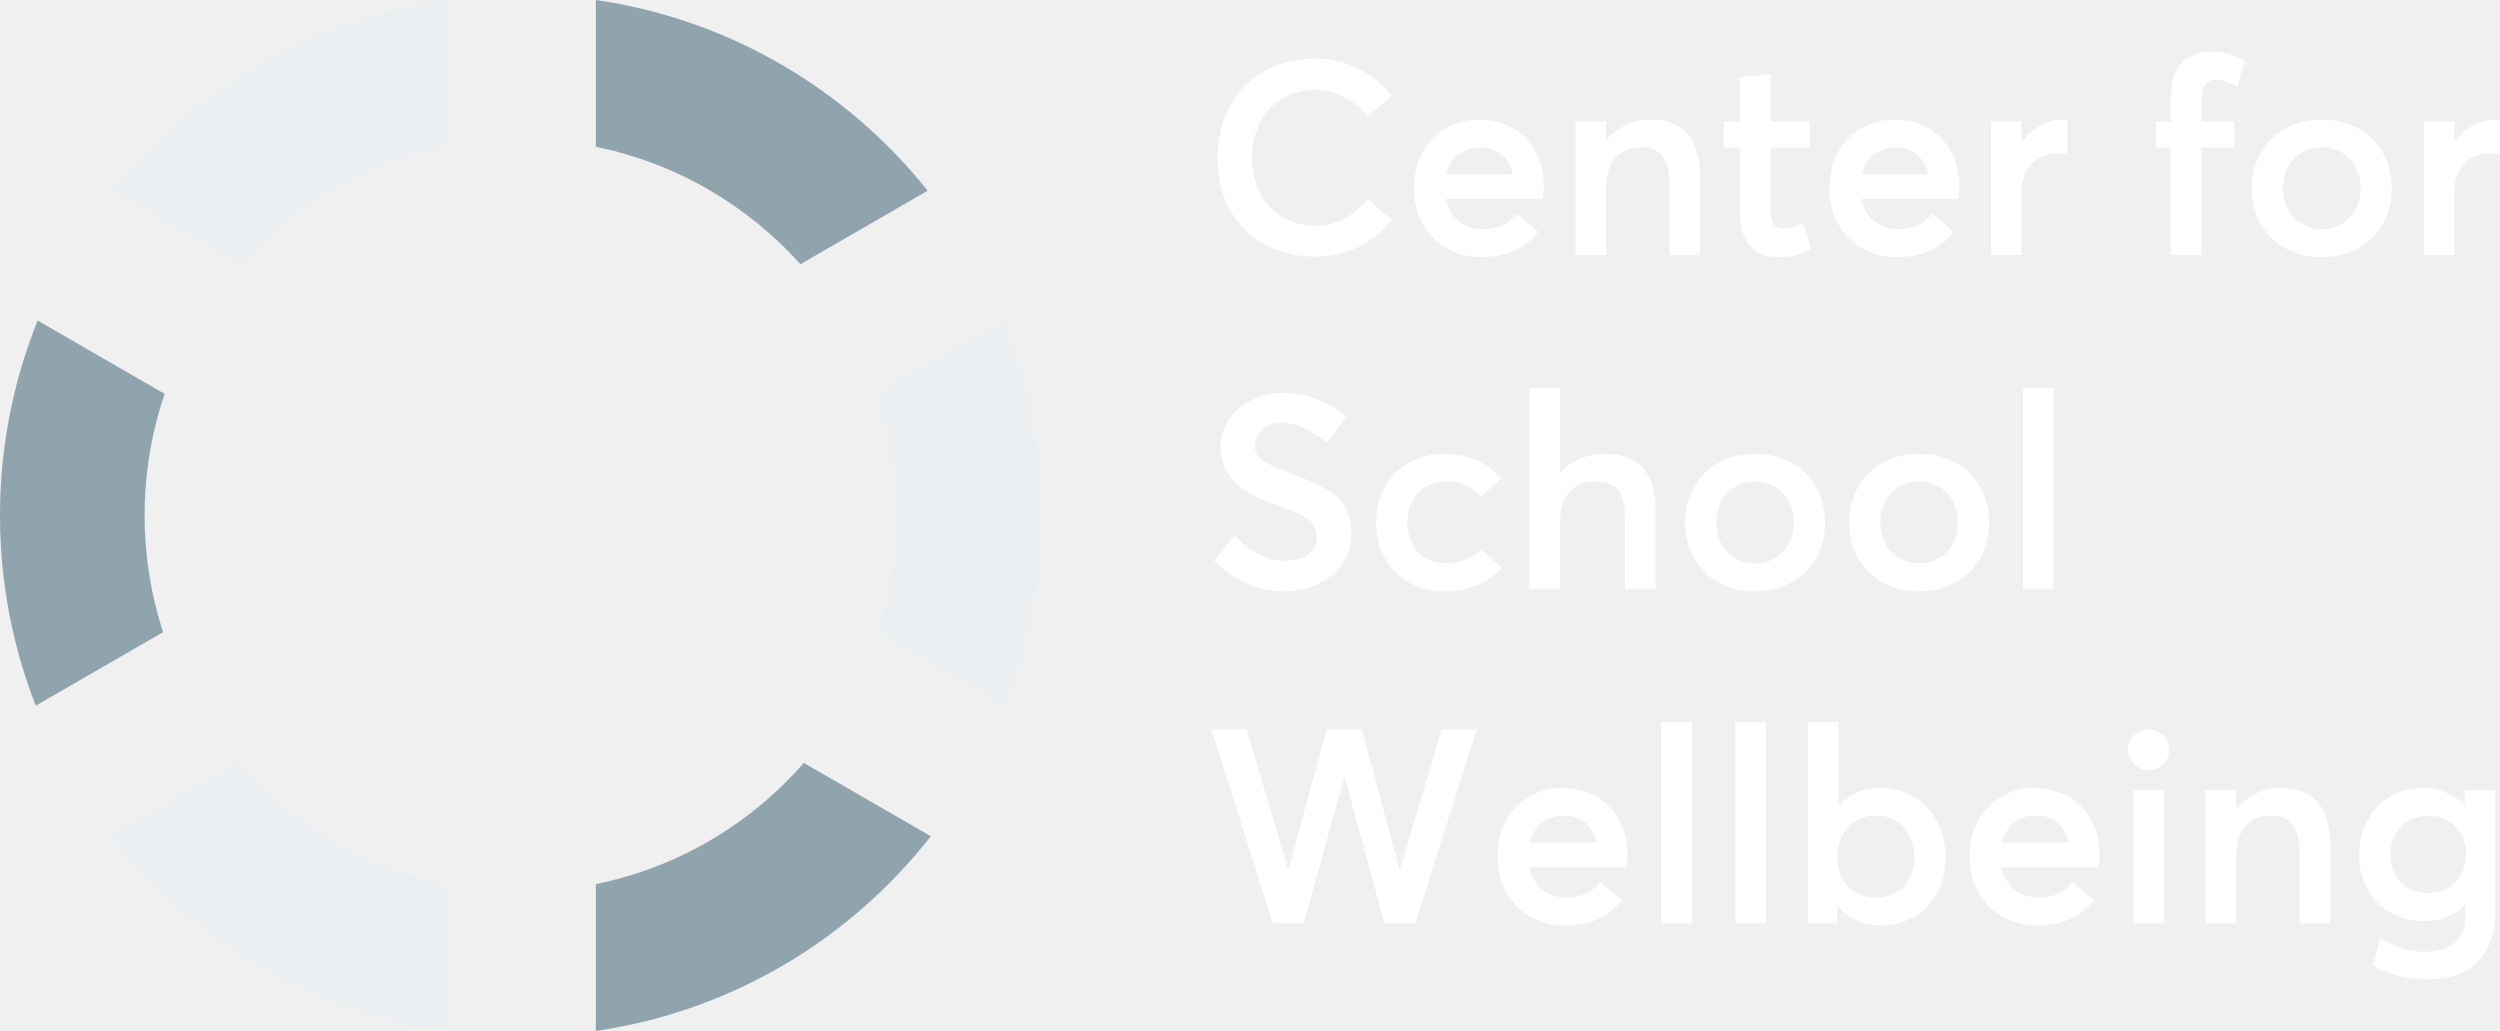
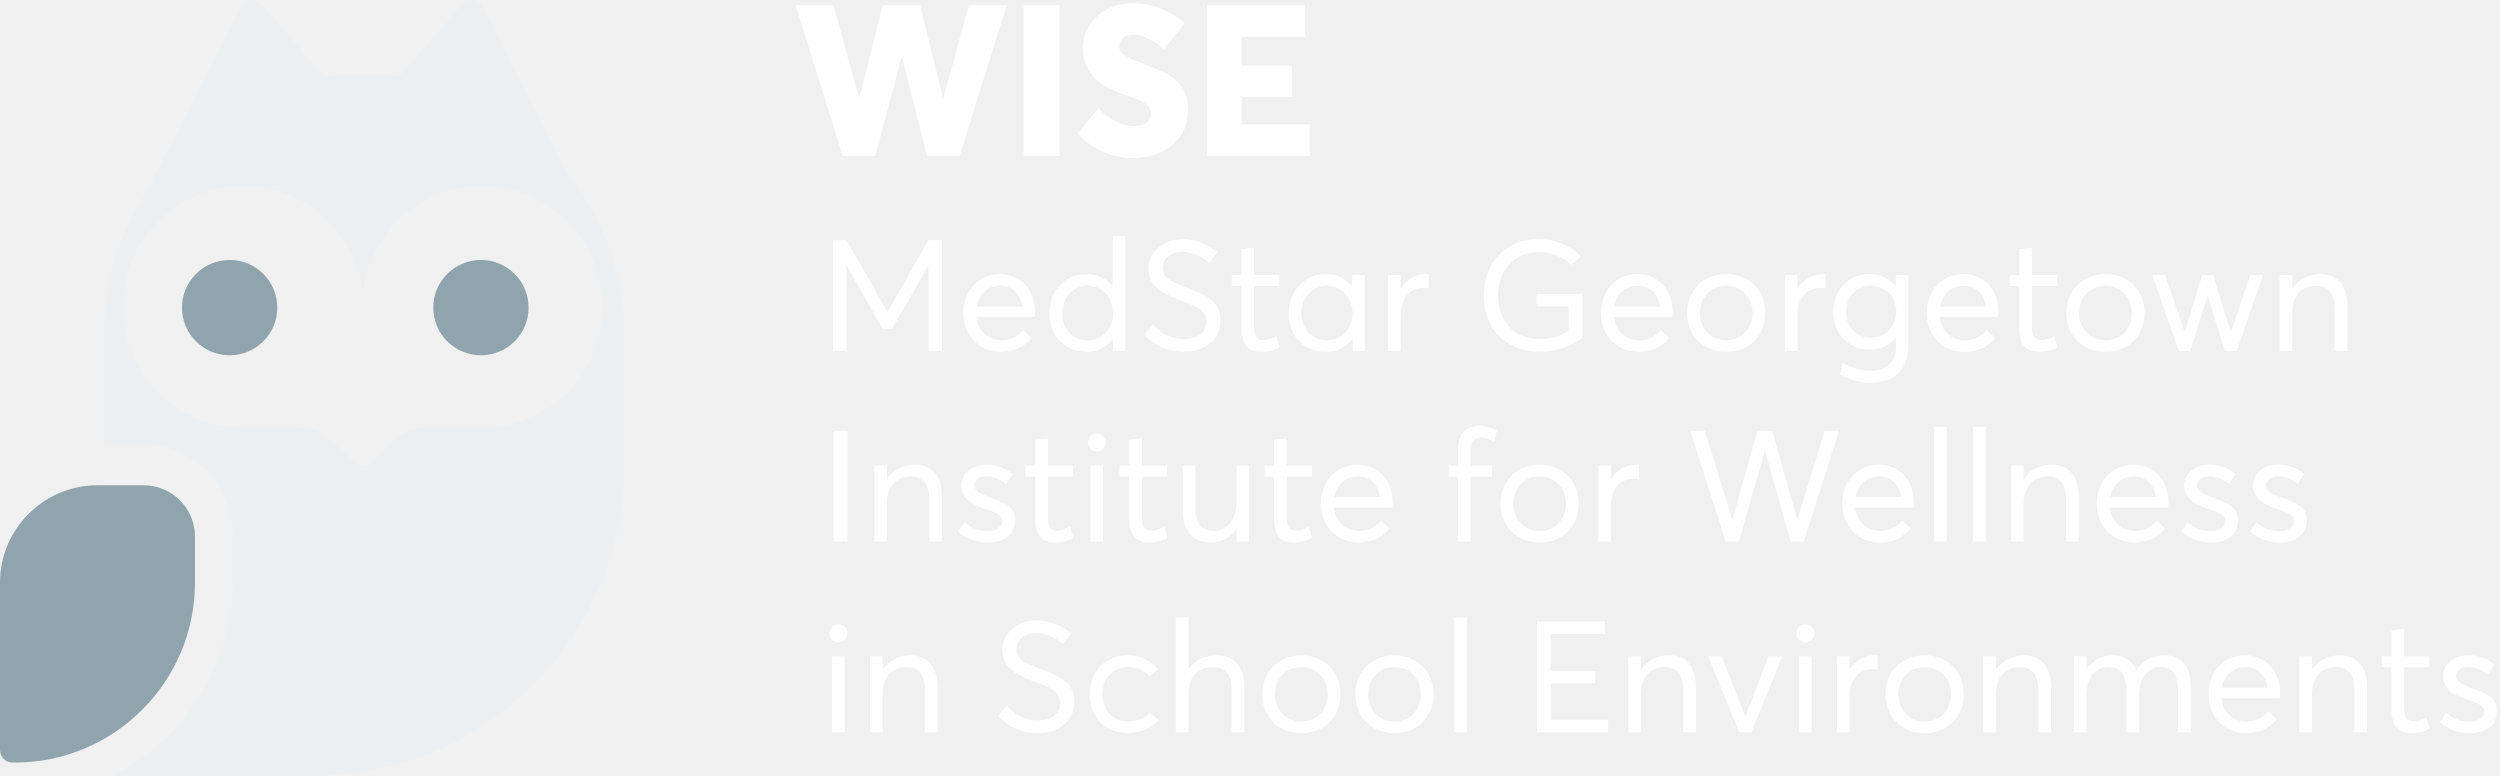
- <svg xmlns="http://www.w3.org/2000/svg" width="485px" height="200px" viewBox="0 0 485 200" version="1.1">
+ <svg xmlns="http://www.w3.org/2000/svg" width="577px" height="179px" viewBox="0 0 577 179" version="1.1">
  <defs />
-   <g id="Artboard-Copy" stroke="none" stroke-width="1" fill="none" fill-rule="evenodd">
-     <path d="M255.206,49.783 C244.97,49.783 236.22,43.099 236.22,30.74 C236.22,20.025 243.008,11.379 255.206,11.379 C260.35,11.379 265.919,13.501 270.055,18.593 L265.335,22.571 C262.896,19.601 259.236,17.426 255.206,17.426 C247.887,17.426 242.902,22.783 242.902,30.74 C242.902,38.484 248.046,43.789 255.206,43.789 C259.448,43.789 262.949,41.614 265.335,38.643 L270.055,42.675 C266.82,46.706 261.835,49.783 255.206,49.783 Z M299.489,36.203 C299.489,37.158 299.383,38.113 299.33,38.59 L280.45,38.59 C281.245,42.25 284.003,44.478 287.821,44.478 C290.844,44.478 292.966,43.099 294.291,41.455 L298.428,45.009 C296.254,47.82 292.594,49.889 287.503,49.889 C279.972,49.889 274.298,44.584 274.298,36.522 C274.298,28.565 279.707,23.208 286.92,23.208 C294.557,23.208 299.489,28.671 299.489,36.203 Z M287.238,28.565 C283.95,28.565 281.404,30.422 280.556,33.817 L293.496,33.817 C292.753,30.687 290.632,28.565 287.238,28.565 Z M320.331,23.208 C326.006,23.208 329.824,26.443 329.824,34.241 L329.824,49.464 L323.884,49.464 L323.884,35.779 C323.884,30.316 321.816,28.565 318.263,28.565 C314.232,28.565 311.58,31.377 311.58,36.469 L311.58,49.464 L305.641,49.464 L305.641,23.579 L311.58,23.579 L311.58,27.186 L311.633,27.186 C313.808,24.587 316.99,23.208 320.331,23.208 Z M344.779,49.889 C340.325,49.889 337.567,47.077 337.567,41.296 L337.567,28.618 L334.385,28.618 L334.385,23.579 L337.567,23.579 L337.567,14.986 L343.507,14.35 L343.507,23.579 L351.09,23.579 L351.09,28.618 L343.507,28.618 L343.507,40.712 C343.507,43.364 344.302,44.319 345.999,44.319 C347.007,44.319 348.439,43.948 349.818,43.205 L351.356,48.35 C349.818,49.199 348.174,49.889 344.779,49.889 Z M380.1,36.203 C380.1,37.158 379.994,38.113 379.941,38.59 L361.061,38.59 C361.856,42.25 364.614,44.478 368.432,44.478 C371.455,44.478 373.577,43.099 374.902,41.455 L379.039,45.009 C376.865,47.82 373.205,49.889 368.114,49.889 C360.583,49.889 354.909,44.584 354.909,36.522 C354.909,28.565 360.318,23.208 367.531,23.208 C375.168,23.208 380.1,28.671 380.1,36.203 Z M367.849,28.565 C364.561,28.565 362.015,30.422 361.167,33.817 L374.107,33.817 C373.364,30.687 371.243,28.565 367.849,28.565 Z M400.305,23.208 L401.048,23.208 L401.048,29.838 C400.359,29.785 399.669,29.732 399.245,29.732 C394.737,29.732 392.191,32.968 392.191,37.211 L392.191,49.464 L386.252,49.464 L386.252,23.579 L392.191,23.579 L392.191,27.504 L392.244,27.504 C394.26,24.746 397.176,23.208 400.305,23.208 Z M421.148,49.464 L421.148,28.618 L418.284,28.618 L418.284,23.579 L421.148,23.579 L421.148,18.858 C421.148,13.077 423.905,10 428.997,10 C431.86,10 434.088,10.902 435.467,11.803 L434.141,16.79 C432.444,15.994 430.959,15.463 429.845,15.463 C428.042,15.463 427.087,16.683 427.087,19.495 L427.087,23.579 L433.451,23.579 L433.451,28.618 L427.087,28.618 L427.087,49.464 L421.148,49.464 Z M450.422,49.889 C442.255,49.889 436.846,44.16 436.846,36.575 C436.846,28.937 442.255,23.208 450.422,23.208 C458.377,23.208 463.999,28.618 463.999,36.575 C463.999,44.425 458.377,49.889 450.422,49.889 Z M450.422,44.478 C454.612,44.478 457.953,41.243 457.953,36.575 C457.953,31.801 454.665,28.565 450.422,28.565 C445.914,28.565 442.891,32.066 442.891,36.575 C442.891,40.977 445.967,44.478 450.422,44.478 Z M484.258,23.208 L485,23.208 L485,29.838 C484.311,29.785 483.621,29.732 483.197,29.732 C478.689,29.732 476.143,32.968 476.143,37.211 L476.143,49.464 L470.204,49.464 L470.204,23.579 L476.143,23.579 L476.143,27.504 L476.196,27.504 C478.212,24.746 481.129,23.208 484.258,23.208 Z M249.16,114.72 C244.334,114.72 239.455,112.863 235.53,108.779 L239.561,103.846 C242.266,107.134 245.978,108.779 249.213,108.779 C253.35,108.779 255.471,106.975 255.471,104.217 C255.471,100.928 252.978,99.867 248.205,98.17 C242.478,96.154 236.803,93.608 236.803,86.713 C236.803,80.825 242.213,76.21 248.736,76.21 C253.19,76.157 257.38,77.801 261.199,80.825 L257.38,85.864 C254.304,83.318 251.281,81.992 248.736,81.992 C245.819,81.992 243.485,83.583 243.432,86.394 C243.379,89.153 245.925,90.107 250.486,91.858 C256.956,94.404 262.153,96.154 262.153,103.421 C262.153,111.219 255.206,114.72 249.16,114.72 Z M280.185,114.72 C272.548,114.72 266.979,109.309 266.979,101.406 C266.979,93.449 272.548,88.039 280.397,88.039 C284.427,88.039 288.67,89.683 291.269,92.866 L287.238,96.367 C285.753,94.616 283.526,93.396 280.715,93.396 C276.101,93.396 273.025,96.632 273.025,101.353 C273.025,106.127 276.154,109.309 280.715,109.309 C283.579,109.309 285.912,108.036 287.291,106.551 L291.375,110.158 C289.147,112.704 285.17,114.72 280.185,114.72 Z M311.527,88.039 C317.202,88.039 321.179,91.062 321.179,98.807 L321.179,114.295 L315.24,114.295 L315.24,100.345 C315.24,95.2 313.171,93.396 309.618,93.396 C305.322,93.396 302.671,96.048 302.671,101.14 L302.671,114.295 L296.731,114.295 L296.731,75.255 L302.671,75.255 L302.671,91.699 L302.724,91.699 C304.898,89.259 308.027,88.039 311.527,88.039 Z M340.484,114.72 C332.317,114.72 326.907,108.991 326.907,101.406 C326.907,93.767 332.317,88.039 340.484,88.039 C348.439,88.039 354.06,93.449 354.06,101.406 C354.06,109.256 348.439,114.72 340.484,114.72 Z M340.484,109.309 C344.673,109.309 348.014,106.073 348.014,101.406 C348.014,96.632 344.726,93.396 340.484,93.396 C335.976,93.396 332.953,96.897 332.953,101.406 C332.953,105.808 336.029,109.309 340.484,109.309 Z M372.304,114.72 C364.137,114.72 358.727,108.991 358.727,101.406 C358.727,93.767 364.137,88.039 372.304,88.039 C380.259,88.039 385.88,93.449 385.88,101.406 C385.88,109.256 380.259,114.72 372.304,114.72 Z M372.304,109.309 C376.493,109.309 379.835,106.073 379.835,101.406 C379.835,96.632 376.546,93.396 372.304,93.396 C367.796,93.396 364.773,96.897 364.773,101.406 C364.773,105.808 367.849,109.309 372.304,109.309 Z M392.457,114.295 L392.457,75.255 L398.396,75.255 L398.396,114.295 L392.457,114.295 Z M279.707,141.465 L286.496,141.465 L274.563,179.126 L268.57,179.126 L260.88,150.801 L260.774,150.801 L252.925,179.126 L246.933,179.126 L235,141.465 L241.841,141.465 L249.902,168.677 L249.955,168.677 L257.38,141.465 L264.168,141.465 L271.54,168.73 L271.593,168.73 L279.707,141.465 Z M315.717,165.865 C315.717,166.82 315.611,167.775 315.558,168.252 L296.678,168.252 C297.473,171.912 300.231,174.14 304.05,174.14 C307.073,174.14 309.194,172.761 310.52,171.117 L314.656,174.67 C312.482,177.482 308.823,179.55 303.731,179.55 C296.201,179.55 290.526,174.246 290.526,166.183 C290.526,158.227 295.936,152.87 303.148,152.87 C310.785,152.87 315.717,158.333 315.717,165.865 Z M303.466,158.227 C300.178,158.227 297.633,160.083 296.784,163.478 L309.724,163.478 C308.982,160.349 306.86,158.227 303.466,158.227 Z M322.24,179.126 L322.24,140.086 L328.18,140.086 L328.18,179.126 L322.24,179.126 Z M336.665,179.126 L336.665,140.086 L342.605,140.086 L342.605,179.126 L336.665,179.126 Z M364.932,152.87 C372.092,152.87 377.448,158.492 377.448,166.29 C377.448,174.299 372.092,179.55 364.879,179.55 C361.22,179.55 358.409,178.171 356.5,175.678 L356.394,175.678 L356.394,179.126 L350.719,179.126 L350.719,140.086 L356.659,140.086 L356.659,156.37 L356.712,156.37 C358.674,154.09 361.538,152.87 364.932,152.87 Z M363.978,174.14 C368.326,174.14 371.402,170.904 371.402,166.343 C371.402,161.357 368.061,158.227 363.924,158.227 C359.47,158.227 356.394,161.728 356.394,166.343 C356.394,171.01 359.735,174.14 363.978,174.14 Z M407.306,165.865 C407.306,166.82 407.2,167.775 407.147,168.252 L388.267,168.252 C389.062,171.912 391.82,174.14 395.639,174.14 C398.661,174.14 400.783,172.761 402.109,171.117 L406.245,174.67 C404.071,177.482 400.412,179.55 395.32,179.55 C387.79,179.55 382.115,174.246 382.115,166.183 C382.115,158.227 387.524,152.87 394.737,152.87 C402.374,152.87 407.306,158.333 407.306,165.865 Z M395.055,158.227 C391.767,158.227 389.221,160.083 388.373,163.478 L401.313,163.478 C400.571,160.349 398.449,158.227 395.055,158.227 Z M416.799,149.422 C414.571,149.422 412.821,147.618 412.821,145.444 C412.821,143.322 414.571,141.518 416.799,141.518 C419.026,141.518 420.829,143.322 420.829,145.444 C420.829,147.618 419.026,149.422 416.799,149.422 Z M413.829,179.126 L413.829,153.241 L419.769,153.241 L419.769,179.126 L413.829,179.126 Z M442.573,152.87 C448.248,152.87 452.066,156.105 452.066,163.903 L452.066,179.126 L446.126,179.126 L446.126,165.441 C446.126,159.977 444.058,158.227 440.505,158.227 C436.474,158.227 433.823,161.038 433.823,166.13 L433.823,179.126 L427.883,179.126 L427.883,153.241 L433.823,153.241 L433.823,156.848 L433.876,156.848 C436.05,154.249 439.232,152.87 442.573,152.87 Z M478.159,153.241 L484.098,153.241 L484.098,176.474 C484.098,184.324 480.492,190 470.893,190 C467.022,190 463.256,189.045 460.339,187.295 L461.771,182.097 C464.582,183.582 466.863,184.643 470.575,184.643 C475.666,184.643 478.265,181.725 478.265,178.277 L478.265,175.519 L478.212,175.519 C476.249,177.535 473.545,178.702 470.31,178.702 C463.097,178.702 457.688,173.61 457.688,165.918 C457.688,158.333 462.832,152.87 469.992,152.87 C472.961,152.87 475.878,153.93 478.053,155.999 L478.159,155.999 L478.159,153.241 Z M471.105,173.238 C475.401,173.238 478.424,170.056 478.424,165.653 C478.424,161.25 475.242,158.28 471.105,158.28 C466.703,158.28 463.734,161.357 463.734,165.759 C463.734,170.374 466.916,173.238 471.105,173.238 Z" id="Center-for-School-We" fill="#FFFFFF" />
-     <path d="M6.945,136.896 C2.462,125.466 0,113.021 0,100 C0,86.632 2.595,73.87 7.308,62.191 L31.948,76.417 C29.425,83.815 28.056,91.748 28.056,100 C28.056,107.903 29.311,115.513 31.634,122.641 L6.945,136.896 Z" id="Combined-Shape-path" fill="#90A4AE" />
-     <path d="M21.42,162.23 L46.058,148.005 C56.381,159.821 70.45,168.277 86.411,171.518 L86.411,200 C60.101,196.192 37.074,182.237 21.42,162.23 Z" id="Combined-Shape-path" fill="#ECEFF1" />
-     <path d="M194.692,62.191 C199.405,73.87 202,86.632 202,100 C202,113.021 199.538,125.466 195.055,136.896 L170.366,122.641 C172.689,115.513 173.944,107.903 173.944,100 C173.944,91.748 172.575,83.815 170.052,76.417 L194.692,62.191 Z" id="Combined-Shape-path" fill="#ECEFF1" />
-     <path d="M179.97,36.999 L155.284,51.252 C145.025,39.825 131.214,31.655 115.589,28.482 L115.589,0 C141.56,3.759 164.332,17.405 179.97,36.999 Z" id="Combined-Shape-path" fill="#90A4AE" />
-     <path d="M22.03,36.999 C37.668,17.405 60.44,3.759 86.411,0 L86.411,28.482 C70.786,31.655 56.975,39.825 46.716,51.252 L22.03,36.999 Z" id="Combined-Shape-path" fill="#ECEFF1" />
-     <path d="M180.58,162.23 C164.926,182.237 141.899,196.192 115.589,200 L115.589,171.518 C131.55,168.277 145.619,159.821 155.942,148.005 L180.58,162.23 Z" id="Combined-Shape-path" fill="#90A4AE" />
+   <g id="Logo" stroke="none" stroke-width="1" fill="none" fill-rule="evenodd">
+     <g id="Artboard-Copy-7">
+       <g id="Group-2">
+         <g id="Group">
+           <path d="M3.421,176 L2.88,176 C1.289,176 3.98885737e-15,174.711 -4.4408921e-16,173.12 L0,134.472 C0,122.082 10.094,112 22.5,112 L33.15,112 C39.684,112 45,117.31 45,123.835 L45,134.472 C45,157.371 26.348,176 3.421,176 Z" id="path-1-path" fill="#90A4AE" />
+           <path d="M72.808,179 L25.922,179 C42.373,170.742 53.695,153.732 53.695,134.03 L53.695,123.481 C53.695,111.959 44.379,102.616 32.885,102.616 L24,102.616 L24,77.159 C24,43.986 50.917,17 84,17 C117.085,17 144,43.988 144,77.159 L144,107.615 C144.002,146.977 112.065,179 72.808,179 Z M139.057,69.264 C138.308,55.431 127.084,43.988 113.299,43.027 C112.631,42.981 111.972,42.957 111.315,42.957 C97.017,42.957 85.249,53.792 83.711,67.718 C82.173,53.792 70.408,42.957 56.107,42.957 C55.446,42.957 54.779,42.981 54.108,43.027 C40.548,43.978 29.422,55.072 28.403,68.663 C27.275,83.727 38.109,96.461 52.362,98.392 L58.354,98.674 L69.083,98.674 C72.059,98.674 74.916,99.86 77.021,101.971 L81.67,106.632 C82.793,107.758 84.617,107.76 85.743,106.637 C85.745,106.635 85.746,106.633 85.748,106.632 L90.397,101.971 C92.502,99.86 95.357,98.674 98.335,98.674 L112.871,98.674 C127.996,97.753 139.9,84.824 139.057,69.264 Z" id="Combined-Shape" fill="#ECEFF1" />
+           <circle id="Oval" fill="#90A4AE" cx="53" cy="71" r="11" />
+           <circle id="Oval-Copy" fill="#90A4AE" cx="111" cy="71" r="11" />
+           <path d="M60.305,0.93 L80,23.433 L35,42 L55.57,1.522 C56.291,0.104 58.025,-0.462 59.443,0.259 C59.77,0.425 60.063,0.653 60.305,0.93 Z" id="Triangle-2" fill="#ECEFF1" />
+           <path d="M112.305,0.93 L132,23.433 L87,42 L107.57,1.522 C108.291,0.104 110.025,-0.462 111.443,0.259 C111.77,0.425 112.063,0.653 112.305,0.93 Z" id="Triangle-2-Copy" fill="#ECEFF1" transform="translate(109.5, 21) scale(-1, 1) translate(-109.5, -21) " />
+         </g>
+         <path d="M214.272,55.44 L217.404,55.44 L217.404,81 L214.272,81 L214.272,61.416 L214.2,61.416 L205.884,75.852 L203.76,75.852 L195.444,61.416 L195.372,61.416 L195.372,81 L192.24,81 L192.24,55.44 L195.408,55.44 L204.804,71.964 L204.876,71.964 L214.272,55.44 Z M238.86,71.964 C238.86,72.432 238.788,73.044 238.788,73.152 L225.288,73.152 C225.684,76.428 227.988,78.552 231.156,78.552 C233.352,78.552 235.008,77.544 236.088,76.176 L238.14,77.94 C236.628,79.884 234.252,81.216 231.048,81.216 C226.08,81.216 222.336,77.58 222.336,72.252 C222.336,66.96 225.972,63.252 230.724,63.252 C235.62,63.252 238.86,66.924 238.86,71.964 Z M230.868,65.952 C228.132,65.952 225.936,67.752 225.396,70.74 L235.98,70.74 C235.512,67.86 233.676,65.952 230.868,65.952 Z M256.788,54.504 L259.704,54.504 L259.704,81 L256.932,81 L256.932,78.228 L256.86,78.228 C255.456,80.1 253.332,81.216 250.812,81.216 C245.952,81.216 242.208,77.724 242.208,72.36 C242.208,67.176 245.808,63.252 250.776,63.252 C253.152,63.252 255.312,64.26 256.752,66.096 L256.788,66.096 L256.788,54.504 Z M251.064,78.552 C254.16,78.552 256.896,76.068 256.896,72.36 C256.896,68.76 254.412,65.952 251.1,65.952 C247.788,65.952 245.16,68.472 245.16,72.36 C245.16,75.888 247.5,78.552 251.064,78.552 Z M273.168,81.216 C269.964,81.216 266.652,79.992 264.096,77.256 L266.112,74.88 C267.948,77.148 270.72,78.264 273.204,78.264 C276.336,78.264 278.424,76.788 278.424,74.34 C278.424,71.46 276.12,70.704 272.7,69.408 C268.92,68.004 265.068,66.384 265.068,61.956 C265.068,58.14 268.524,55.224 272.88,55.188 C275.724,55.188 278.532,56.232 280.98,58.176 L279.072,60.624 C277.056,58.932 274.788,58.104 272.88,58.104 C270.504,58.104 268.344,59.4 268.344,61.812 C268.308,64.26 270.612,65.124 273.78,66.384 C278.1,68.04 281.7,69.228 281.7,74.016 C281.7,78.732 277.56,81.216 273.168,81.216 Z M291.096,81.216 C287.964,81.216 286.524,79.308 286.524,75.78 L286.524,65.988 L284.292,65.988 L284.292,63.468 L286.524,63.468 L286.524,57.492 L289.44,57.168 L289.44,63.468 L295.272,63.468 L295.272,65.988 L289.44,65.988 L289.44,75.348 C289.44,77.436 289.944,78.48 291.6,78.48 C292.644,78.48 293.724,78.048 294.552,77.58 L295.344,80.136 C294.372,80.676 293.148,81.216 291.096,81.216 Z M312.084,63.468 L315,63.468 L315,81 L312.192,81 L312.192,78.228 L312.156,78.228 C310.752,80.1 308.592,81.216 306.036,81.216 C301.176,81.216 297.432,77.724 297.432,72.36 C297.432,67.176 301.032,63.252 306,63.252 C308.412,63.252 310.572,64.26 312.048,66.096 L312.084,66.096 L312.084,63.468 Z M306.288,78.552 C309.456,78.552 312.192,76.068 312.192,72.36 C312.192,68.76 309.708,65.952 306.324,65.952 C303.012,65.952 300.384,68.472 300.384,72.36 C300.384,75.888 302.724,78.552 306.288,78.552 Z M329.04,63.252 C329.328,63.252 329.58,63.252 329.76,63.288 L329.76,66.528 C329.364,66.492 328.896,66.456 328.608,66.456 C325.296,66.456 323.28,69.012 323.28,72.54 L323.28,81 L320.364,81 L320.364,63.468 L323.28,63.468 L323.28,66.564 L323.316,66.564 C324.612,64.476 326.664,63.252 329.04,63.252 Z M354.636,67.824 L365.184,67.824 L365.184,77.94 C362.808,79.956 359.172,81.18 355.248,81.18 C347.904,81.18 342.468,76.176 342.468,68.256 C342.468,60.696 347.436,55.188 355.14,55.188 C358.596,55.188 362.16,56.376 364.896,59.22 L362.664,61.128 C360.612,59.184 358.092,58.176 355.104,58.176 C349.74,58.176 345.744,62.136 345.744,68.256 C345.744,74.016 349.524,78.264 355.248,78.264 C357.804,78.264 360.144,77.688 362.052,76.32 L362.052,70.704 L354.636,70.704 L354.636,67.824 Z M386.028,71.964 C386.028,72.432 385.956,73.044 385.956,73.152 L372.456,73.152 C372.852,76.428 375.156,78.552 378.324,78.552 C380.52,78.552 382.176,77.544 383.256,76.176 L385.308,77.94 C383.796,79.884 381.42,81.216 378.216,81.216 C373.248,81.216 369.504,77.58 369.504,72.252 C369.504,66.96 373.14,63.252 377.892,63.252 C382.788,63.252 386.028,66.924 386.028,71.964 Z M378.036,65.952 C375.3,65.952 373.104,67.752 372.564,70.74 L383.148,70.74 C382.68,67.86 380.844,65.952 378.036,65.952 Z M398.448,81.216 C392.976,81.216 389.376,77.292 389.376,72.252 C389.376,67.212 392.976,63.252 398.448,63.252 C403.596,63.252 407.448,66.924 407.448,72.252 C407.448,77.58 403.596,81.216 398.448,81.216 Z M398.448,78.552 C401.832,78.552 404.496,75.96 404.496,72.252 C404.496,68.508 401.832,65.952 398.448,65.952 C394.776,65.952 392.328,68.76 392.328,72.252 C392.328,75.744 394.812,78.552 398.448,78.552 Z M420.624,63.252 C420.912,63.252 421.164,63.252 421.344,63.288 L421.344,66.528 C420.948,66.492 420.48,66.456 420.192,66.456 C416.88,66.456 414.864,69.012 414.864,72.54 L414.864,81 L411.948,81 L411.948,63.468 L414.864,63.468 L414.864,66.564 L414.9,66.564 C416.196,64.476 418.248,63.252 420.624,63.252 Z M437.544,63.468 L440.424,63.468 L440.424,79.668 C440.424,84.744 437.94,88.344 431.82,88.344 C429.192,88.344 426.78,87.696 424.692,86.436 L425.376,83.736 C427.428,84.888 429.192,85.572 431.676,85.572 C435.636,85.572 437.58,83.268 437.58,80.424 L437.58,77.976 L437.508,77.976 C436.14,79.668 434.088,80.676 431.568,80.676 C426.888,80.676 423.072,77.22 423.072,72 C423.072,67.032 426.672,63.252 431.424,63.252 C433.764,63.252 435.96,64.188 437.472,65.916 L437.544,65.916 L437.544,63.468 Z M431.784,77.94 C435.312,77.94 437.652,75.348 437.652,71.856 C437.652,68.328 435.096,65.988 431.784,65.988 C428.436,65.988 426.06,68.508 426.06,71.892 C426.06,75.636 428.652,77.94 431.784,77.94 Z M461.232,71.964 C461.232,72.432 461.16,73.044 461.16,73.152 L447.66,73.152 C448.056,76.428 450.36,78.552 453.528,78.552 C455.724,78.552 457.38,77.544 458.46,76.176 L460.512,77.94 C459,79.884 456.624,81.216 453.42,81.216 C448.452,81.216 444.708,77.58 444.708,72.252 C444.708,66.96 448.344,63.252 453.096,63.252 C457.992,63.252 461.232,66.924 461.232,71.964 Z M453.24,65.952 C450.504,65.952 448.308,67.752 447.768,70.74 L458.352,70.74 C457.884,67.86 456.048,65.952 453.24,65.952 Z M470.628,81.216 C467.496,81.216 466.056,79.308 466.056,75.78 L466.056,65.988 L463.824,65.988 L463.824,63.468 L466.056,63.468 L466.056,57.492 L468.972,57.168 L468.972,63.468 L474.804,63.468 L474.804,65.988 L468.972,65.988 L468.972,75.348 C468.972,77.436 469.476,78.48 471.132,78.48 C472.176,78.48 473.256,78.048 474.084,77.58 L474.876,80.136 C473.904,80.676 472.68,81.216 470.628,81.216 Z M485.964,81.216 C480.492,81.216 476.892,77.292 476.892,72.252 C476.892,67.212 480.492,63.252 485.964,63.252 C491.112,63.252 494.964,66.924 494.964,72.252 C494.964,77.58 491.112,81.216 485.964,81.216 Z M485.964,78.552 C489.348,78.552 492.012,75.96 492.012,72.252 C492.012,68.508 489.348,65.952 485.964,65.952 C482.292,65.952 479.844,68.76 479.844,72.252 C479.844,75.744 482.328,78.552 485.964,78.552 Z M519.372,63.468 L522.324,63.468 L516.24,81 L513.504,81 L509.544,68.22 L509.508,68.22 L505.512,81 L502.848,81 L496.764,63.468 L499.716,63.468 L504.18,76.572 L504.252,76.572 L508.248,63.468 L510.768,63.468 L514.836,76.572 L514.908,76.572 L519.372,63.468 Z M535.464,63.252 C539.244,63.252 541.764,65.592 541.764,70.596 L541.764,81 L538.848,81 L538.848,71.424 C538.848,67.32 537.12,65.952 534.564,65.952 C531.252,65.952 529.056,68.292 529.056,72.252 L529.056,81 L526.14,81 L526.14,63.468 L529.056,63.468 L529.056,66.528 L529.092,66.528 C530.568,64.44 532.872,63.252 535.464,63.252 Z M192.42,125 L192.42,99.44 L195.588,99.44 L195.588,125 L192.42,125 Z M211.104,107.252 C214.884,107.252 217.404,109.592 217.404,114.596 L217.404,125 L214.488,125 L214.488,115.424 C214.488,111.32 212.76,109.952 210.204,109.952 C206.892,109.952 204.696,112.292 204.696,116.252 L204.696,125 L201.78,125 L201.78,107.468 L204.696,107.468 L204.696,110.528 L204.732,110.528 C206.208,108.44 208.512,107.252 211.104,107.252 Z M228.024,125.216 C225.144,125.216 222.876,124.244 221.148,122.696 L222.66,120.5 C224.028,121.76 225.54,122.588 228.024,122.588 C230.112,122.588 231.336,121.508 231.336,120.248 C231.336,118.736 229.716,118.232 227.16,117.368 C224.316,116.36 221.904,115.172 221.904,111.968 C221.904,109.268 224.352,107.252 227.7,107.252 C229.788,107.252 231.768,107.828 233.712,109.412 L232.2,111.716 C230.652,110.384 229.032,109.916 227.556,109.916 C226.224,109.916 224.856,110.708 224.856,111.968 C224.856,113.336 226.296,113.984 228.168,114.704 C231.876,116.144 234.324,116.756 234.288,120.212 C234.288,122.948 232.236,125.216 228.024,125.216 Z M243.504,125.216 C240.372,125.216 238.932,123.308 238.932,119.78 L238.932,109.988 L236.7,109.988 L236.7,107.468 L238.932,107.468 L238.932,101.492 L241.848,101.168 L241.848,107.468 L247.68,107.468 L247.68,109.988 L241.848,109.988 L241.848,119.348 C241.848,121.436 242.352,122.48 244.008,122.48 C245.052,122.48 246.132,122.048 246.96,121.58 L247.752,124.136 C246.78,124.676 245.556,125.216 243.504,125.216 Z M253.152,104.228 C251.964,104.228 251.064,103.328 251.064,102.176 C251.064,101.06 251.964,100.124 253.152,100.124 C254.304,100.124 255.24,101.06 255.24,102.176 C255.24,103.328 254.304,104.228 253.152,104.228 Z M251.676,125 L251.676,107.468 L254.592,107.468 L254.592,125 L251.676,125 Z M265.212,125.216 C262.08,125.216 260.64,123.308 260.64,119.78 L260.64,109.988 L258.408,109.988 L258.408,107.468 L260.64,107.468 L260.64,101.492 L263.556,101.168 L263.556,107.468 L269.388,107.468 L269.388,109.988 L263.556,109.988 L263.556,119.348 C263.556,121.436 264.06,122.48 265.716,122.48 C266.76,122.48 267.84,122.048 268.668,121.58 L269.46,124.136 C268.488,124.676 267.264,125.216 265.212,125.216 Z M285.372,107.468 L288.288,107.468 L288.288,125 L285.372,125 L285.372,122.084 L285.336,122.084 C283.932,124.1 281.844,125.216 279.576,125.216 C275.544,125.216 272.988,122.912 272.988,117.908 L272.988,107.468 L275.904,107.468 L275.904,117.08 C275.904,121.076 277.38,122.552 280.188,122.552 C282.96,122.552 285.372,120.14 285.372,115.964 L285.372,107.468 Z M298.62,125.216 C295.488,125.216 294.048,123.308 294.048,119.78 L294.048,109.988 L291.816,109.988 L291.816,107.468 L294.048,107.468 L294.048,101.492 L296.964,101.168 L296.964,107.468 L302.796,107.468 L302.796,109.988 L296.964,109.988 L296.964,119.348 C296.964,121.436 297.468,122.48 299.124,122.48 C300.168,122.48 301.248,122.048 302.076,121.58 L302.868,124.136 C301.896,124.676 300.672,125.216 298.62,125.216 Z M321.408,115.964 C321.408,116.432 321.336,117.044 321.336,117.152 L307.836,117.152 C308.232,120.428 310.536,122.552 313.704,122.552 C315.9,122.552 317.556,121.544 318.636,120.176 L320.688,121.94 C319.176,123.884 316.8,125.216 313.596,125.216 C308.628,125.216 304.884,121.58 304.884,116.252 C304.884,110.96 308.52,107.252 313.272,107.252 C318.168,107.252 321.408,110.924 321.408,115.964 Z M313.416,109.952 C310.68,109.952 308.484,111.752 307.944,114.74 L318.528,114.74 C318.06,111.86 316.224,109.952 313.416,109.952 Z M336.492,125 L336.492,109.988 L334.332,109.988 L334.332,107.468 L336.492,107.468 L336.492,103.94 C336.492,100.16 338.292,98.252 341.388,98.252 C343.152,98.252 344.52,98.792 345.492,99.368 L344.844,101.888 C343.728,101.312 342.72,100.988 341.784,100.988 C340.344,100.988 339.372,101.888 339.372,104.192 L339.372,107.468 L344.34,107.468 L344.34,109.988 L339.372,109.988 L339.372,125 L336.492,125 Z M355.392,125.216 C349.92,125.216 346.32,121.292 346.32,116.252 C346.32,111.212 349.92,107.252 355.392,107.252 C360.54,107.252 364.392,110.924 364.392,116.252 C364.392,121.58 360.54,125.216 355.392,125.216 Z M355.392,122.552 C358.776,122.552 361.44,119.96 361.44,116.252 C361.44,112.508 358.776,109.952 355.392,109.952 C351.72,109.952 349.272,112.76 349.272,116.252 C349.272,119.744 351.756,122.552 355.392,122.552 Z M377.568,107.252 C377.856,107.252 378.108,107.252 378.288,107.288 L378.288,110.528 C377.892,110.492 377.424,110.456 377.136,110.456 C373.824,110.456 371.808,113.012 371.808,116.54 L371.808,125 L368.892,125 L368.892,107.468 L371.808,107.468 L371.808,110.564 L371.844,110.564 C373.14,108.476 375.192,107.252 377.568,107.252 Z M421.128,99.44 L424.476,99.44 L416.304,125 L413.28,125 L407.376,104.048 L407.34,104.048 L401.328,125 L398.304,125 L390.132,99.44 L393.48,99.44 L399.78,119.852 L399.852,119.852 L405.612,99.44 L409.032,99.44 L414.792,119.924 L414.828,119.924 L421.128,99.44 Z M441.72,115.964 C441.72,116.432 441.648,117.044 441.648,117.152 L428.148,117.152 C428.544,120.428 430.848,122.552 434.016,122.552 C436.212,122.552 437.868,121.544 438.948,120.176 L441,121.94 C439.488,123.884 437.112,125.216 433.908,125.216 C428.94,125.216 425.196,121.58 425.196,116.252 C425.196,110.96 428.832,107.252 433.584,107.252 C438.48,107.252 441.72,110.924 441.72,115.964 Z M433.728,109.952 C430.992,109.952 428.796,111.752 428.256,114.74 L438.84,114.74 C438.372,111.86 436.536,109.952 433.728,109.952 Z M446.4,125 L446.4,98.504 L449.316,98.504 L449.316,125 L446.4,125 Z M455.4,125 L455.4,98.504 L458.316,98.504 L458.316,125 L455.4,125 Z M473.472,107.252 C477.252,107.252 479.772,109.592 479.772,114.596 L479.772,125 L476.856,125 L476.856,115.424 C476.856,111.32 475.128,109.952 472.572,109.952 C469.26,109.952 467.064,112.292 467.064,116.252 L467.064,125 L464.148,125 L464.148,107.468 L467.064,107.468 L467.064,110.528 L467.1,110.528 C468.576,108.44 470.88,107.252 473.472,107.252 Z M500.472,115.964 C500.472,116.432 500.4,117.044 500.4,117.152 L486.9,117.152 C487.296,120.428 489.6,122.552 492.768,122.552 C494.964,122.552 496.62,121.544 497.7,120.176 L499.752,121.94 C498.24,123.884 495.864,125.216 492.66,125.216 C487.692,125.216 483.948,121.58 483.948,116.252 C483.948,110.96 487.584,107.252 492.336,107.252 C497.232,107.252 500.472,110.924 500.472,115.964 Z M492.48,109.952 C489.744,109.952 487.548,111.752 487.008,114.74 L497.592,114.74 C497.124,111.86 495.288,109.952 492.48,109.952 Z M510.264,125.216 C507.384,125.216 505.116,124.244 503.388,122.696 L504.9,120.5 C506.268,121.76 507.78,122.588 510.264,122.588 C512.352,122.588 513.576,121.508 513.576,120.248 C513.576,118.736 511.956,118.232 509.4,117.368 C506.556,116.36 504.144,115.172 504.144,111.968 C504.144,109.268 506.592,107.252 509.94,107.252 C512.028,107.252 514.008,107.828 515.952,109.412 L514.44,111.716 C512.892,110.384 511.272,109.916 509.796,109.916 C508.464,109.916 507.096,110.708 507.096,111.968 C507.096,113.336 508.536,113.984 510.408,114.704 C514.116,116.144 516.564,116.756 516.528,120.212 C516.528,122.948 514.476,125.216 510.264,125.216 Z M526.14,125.216 C523.26,125.216 520.992,124.244 519.264,122.696 L520.776,120.5 C522.144,121.76 523.656,122.588 526.14,122.588 C528.228,122.588 529.452,121.508 529.452,120.248 C529.452,118.736 527.832,118.232 525.276,117.368 C522.432,116.36 520.02,115.172 520.02,111.968 C520.02,109.268 522.468,107.252 525.816,107.252 C527.904,107.252 529.884,107.828 531.828,109.412 L530.316,111.716 C528.768,110.384 527.148,109.916 525.672,109.916 C524.34,109.916 522.972,110.708 522.972,111.968 C522.972,113.336 524.412,113.984 526.284,114.704 C529.992,116.144 532.44,116.756 532.404,120.212 C532.404,122.948 530.352,125.216 526.14,125.216 Z M193.5,148.228 C192.312,148.228 191.412,147.328 191.412,146.176 C191.412,145.06 192.312,144.124 193.5,144.124 C194.652,144.124 195.588,145.06 195.588,146.176 C195.588,147.328 194.652,148.228 193.5,148.228 Z M192.024,169 L192.024,151.468 L194.94,151.468 L194.94,169 L192.024,169 Z M210.096,151.252 C213.876,151.252 216.396,153.592 216.396,158.596 L216.396,169 L213.48,169 L213.48,159.424 C213.48,155.32 211.752,153.952 209.196,153.952 C205.884,153.952 203.688,156.292 203.688,160.252 L203.688,169 L200.772,169 L200.772,151.468 L203.688,151.468 L203.688,154.528 L203.724,154.528 C205.2,152.44 207.504,151.252 210.096,151.252 Z M239.436,169.216 C236.232,169.216 232.92,167.992 230.364,165.256 L232.38,162.88 C234.216,165.148 236.988,166.264 239.472,166.264 C242.604,166.264 244.692,164.788 244.692,162.34 C244.692,159.46 242.388,158.704 238.968,157.408 C235.188,156.004 231.336,154.384 231.336,149.956 C231.336,146.14 234.792,143.224 239.148,143.188 C241.992,143.188 244.8,144.232 247.248,146.176 L245.34,148.624 C243.324,146.932 241.056,146.104 239.148,146.104 C236.772,146.104 234.612,147.4 234.612,149.812 C234.576,152.26 236.88,153.124 240.048,154.384 C244.368,156.04 247.968,157.228 247.968,162.016 C247.968,166.732 243.828,169.216 239.436,169.216 Z M260.172,169.216 C255.132,169.216 251.496,165.58 251.496,160.252 C251.496,154.96 255.132,151.252 260.28,151.252 C262.908,151.252 265.608,152.332 267.336,154.384 L265.32,156.148 C264.24,154.816 262.512,153.952 260.424,153.952 C256.896,153.952 254.448,156.544 254.448,160.252 C254.448,163.996 256.896,166.552 260.424,166.552 C262.476,166.552 264.312,165.652 265.392,164.464 L267.408,166.264 C265.932,167.92 263.304,169.216 260.172,169.216 Z M280.8,151.252 C284.616,151.252 287.172,153.484 287.172,158.488 L287.172,169 L284.256,169 L284.256,159.316 C284.256,155.356 282.528,153.952 279.972,153.952 C276.48,153.952 274.284,156.256 274.284,160.18 L274.284,169 L271.368,169 L271.368,142.504 L274.284,142.504 L274.284,154.348 L274.356,154.348 C275.796,152.332 278.1,151.252 280.8,151.252 Z M300.384,169.216 C294.912,169.216 291.312,165.292 291.312,160.252 C291.312,155.212 294.912,151.252 300.384,151.252 C305.532,151.252 309.384,154.924 309.384,160.252 C309.384,165.58 305.532,169.216 300.384,169.216 Z M300.384,166.552 C303.768,166.552 306.432,163.96 306.432,160.252 C306.432,156.508 303.768,153.952 300.384,153.952 C296.712,153.952 294.264,156.76 294.264,160.252 C294.264,163.744 296.748,166.552 300.384,166.552 Z M321.876,169.216 C316.404,169.216 312.804,165.292 312.804,160.252 C312.804,155.212 316.404,151.252 321.876,151.252 C327.024,151.252 330.876,154.924 330.876,160.252 C330.876,165.58 327.024,169.216 321.876,169.216 Z M321.876,166.552 C325.26,166.552 327.924,163.96 327.924,160.252 C327.924,156.508 325.26,153.952 321.876,153.952 C318.204,153.952 315.756,156.76 315.756,160.252 C315.756,163.744 318.24,166.552 321.876,166.552 Z M335.628,169 L335.628,142.504 L338.544,142.504 L338.544,169 L335.628,169 Z M354.744,169 L354.744,143.44 L370.404,143.44 L370.404,146.32 L357.912,146.32 L357.912,154.852 L368.172,154.852 L368.172,157.732 L357.912,157.732 L357.912,166.12 L371.16,166.12 L371.16,169 L354.744,169 Z M385.128,151.252 C388.908,151.252 391.428,153.592 391.428,158.596 L391.428,169 L388.512,169 L388.512,159.424 C388.512,155.32 386.784,153.952 384.228,153.952 C380.916,153.952 378.72,156.292 378.72,160.252 L378.72,169 L375.804,169 L375.804,151.468 L378.72,151.468 L378.72,154.528 L378.756,154.528 C380.232,152.44 382.536,151.252 385.128,151.252 Z M408.168,151.468 L411.336,151.468 L404.208,169 L401.4,169 L394.236,151.468 L397.368,151.468 L402.768,165.292 L402.876,165.292 L408.168,151.468 Z M416.7,148.228 C415.512,148.228 414.612,147.328 414.612,146.176 C414.612,145.06 415.512,144.124 416.7,144.124 C417.852,144.124 418.788,145.06 418.788,146.176 C418.788,147.328 417.852,148.228 416.7,148.228 Z M415.224,169 L415.224,151.468 L418.14,151.468 L418.14,169 L415.224,169 Z M432.648,151.252 C432.936,151.252 433.188,151.252 433.368,151.288 L433.368,154.528 C432.972,154.492 432.504,154.456 432.216,154.456 C428.904,154.456 426.888,157.012 426.888,160.54 L426.888,169 L423.972,169 L423.972,151.468 L426.888,151.468 L426.888,154.564 L426.924,154.564 C428.22,152.476 430.272,151.252 432.648,151.252 Z M444.24,169.216 C438.768,169.216 435.168,165.292 435.168,160.252 C435.168,155.212 438.768,151.252 444.24,151.252 C449.388,151.252 453.24,154.924 453.24,160.252 C453.24,165.58 449.388,169.216 444.24,169.216 Z M444.24,166.552 C447.624,166.552 450.288,163.96 450.288,160.252 C450.288,156.508 447.624,153.952 444.24,153.952 C440.568,153.952 438.12,156.76 438.12,160.252 C438.12,163.744 440.604,166.552 444.24,166.552 Z M467.064,151.252 C470.844,151.252 473.364,153.592 473.364,158.596 L473.364,169 L470.448,169 L470.448,159.424 C470.448,155.32 468.72,153.952 466.164,153.952 C462.852,153.952 460.656,156.292 460.656,160.252 L460.656,169 L457.74,169 L457.74,151.468 L460.656,151.468 L460.656,154.528 L460.692,154.528 C462.168,152.44 464.472,151.252 467.064,151.252 Z M499.464,151.252 C503.46,151.252 505.62,153.556 505.62,158.74 L505.62,169 L502.704,169 L502.704,159.532 C502.704,155.572 501.372,153.952 498.6,153.952 C495.9,153.952 493.704,156.364 493.704,160.288 L493.704,169 L490.788,169 L490.788,159.496 C490.788,155.608 489.348,153.952 486.612,153.952 C483.768,153.952 481.536,156.364 481.536,160.288 L481.536,169 L478.656,169 L478.656,151.468 L481.536,151.468 L481.536,154.492 L481.572,154.492 C483.012,152.404 485.208,151.252 487.476,151.252 C490.176,151.252 492.12,152.368 493.056,154.708 L493.092,154.708 C494.496,152.476 496.8,151.252 499.464,151.252 Z M526.248,159.964 C526.248,160.432 526.176,161.044 526.176,161.152 L512.676,161.152 C513.072,164.428 515.376,166.552 518.544,166.552 C520.74,166.552 522.396,165.544 523.476,164.176 L525.528,165.94 C524.016,167.884 521.64,169.216 518.436,169.216 C513.468,169.216 509.724,165.58 509.724,160.252 C509.724,154.96 513.36,151.252 518.112,151.252 C523.008,151.252 526.248,154.924 526.248,159.964 Z M518.256,153.952 C515.52,153.952 513.324,155.752 512.784,158.74 L523.368,158.74 C522.9,155.86 521.064,153.952 518.256,153.952 Z M540,151.252 C543.78,151.252 546.3,153.592 546.3,158.596 L546.3,169 L543.384,169 L543.384,159.424 C543.384,155.32 541.656,153.952 539.1,153.952 C535.788,153.952 533.592,156.292 533.592,160.252 L533.592,169 L530.676,169 L530.676,151.468 L533.592,151.468 L533.592,154.528 L533.628,154.528 C535.104,152.44 537.408,151.252 540,151.252 Z M556.524,169.216 C553.392,169.216 551.952,167.308 551.952,163.78 L551.952,153.988 L549.72,153.988 L549.72,151.468 L551.952,151.468 L551.952,145.492 L554.868,145.168 L554.868,151.468 L560.7,151.468 L560.7,153.988 L554.868,153.988 L554.868,163.348 C554.868,165.436 555.372,166.48 557.028,166.48 C558.072,166.48 559.152,166.048 559.98,165.58 L560.772,168.136 C559.8,168.676 558.576,169.216 556.524,169.216 Z M570.024,169.216 C567.144,169.216 564.876,168.244 563.148,166.696 L564.66,164.5 C566.028,165.76 567.54,166.588 570.024,166.588 C572.112,166.588 573.336,165.508 573.336,164.248 C573.336,162.736 571.716,162.232 569.16,161.368 C566.316,160.36 563.904,159.172 563.904,155.968 C563.904,153.268 566.352,151.252 569.7,151.252 C571.788,151.252 573.768,151.828 575.712,153.412 L574.2,155.716 C572.652,154.384 571.032,153.916 569.556,153.916 C568.224,153.916 566.856,154.708 566.856,155.968 C566.856,157.336 568.296,157.984 570.168,158.704 C573.876,160.144 576.324,160.756 576.288,164.212 C576.288,166.948 574.236,169.216 570.024,169.216 Z" id="MedStar-Georgetown-I" fill="#FFFFFF" />
+         <path d="M223.621,1.21 L232.343,1.21 L221.465,36 L213.968,36 L208.137,13.117 L208.088,13.117 L202.012,36 L194.515,36 L183.637,1.21 L192.359,1.21 L198.239,22.574 L198.337,22.574 L203.727,1.21 L212.351,1.21 L217.643,22.574 L217.741,22.574 L223.621,1.21 Z M236.263,36 L236.263,1.21 L244.544,1.21 L244.544,36 L236.263,36 Z M261.498,36.49 C257.039,36.49 252.433,34.726 248.66,30.904 L253.511,24.926 C256.157,27.817 259.293,29.091 261.694,29.091 C264.536,29.091 265.614,27.817 265.614,26.249 C265.614,24.338 264.389,23.505 260.42,22.182 C255.128,20.369 249.885,17.87 249.885,11.059 C249.885,5.277 254.932,0.818 261.253,0.72 C265.81,0.671 269.926,2.386 273.356,5.277 L268.701,11.353 C265.761,9.001 263.507,8.021 261.547,8.021 C259.587,8.021 258.362,9.05 258.362,10.716 C258.313,12.284 259.587,13.068 263.409,14.538 C269.534,16.89 274.189,18.507 274.189,25.318 C274.189,33.501 267.084,36.49 261.498,36.49 Z M278.55,36 L278.55,1.21 L301.237,1.21 L301.237,8.511 L286.586,8.511 L286.586,15.175 L298.15,15.175 L298.15,22.378 L286.586,22.378 L286.586,28.699 L302.266,28.699 L302.266,36 L278.55,36 Z" id="WISE" fill="#FFFFFF" />
+       </g>
+     </g>
  </g>
</svg>
